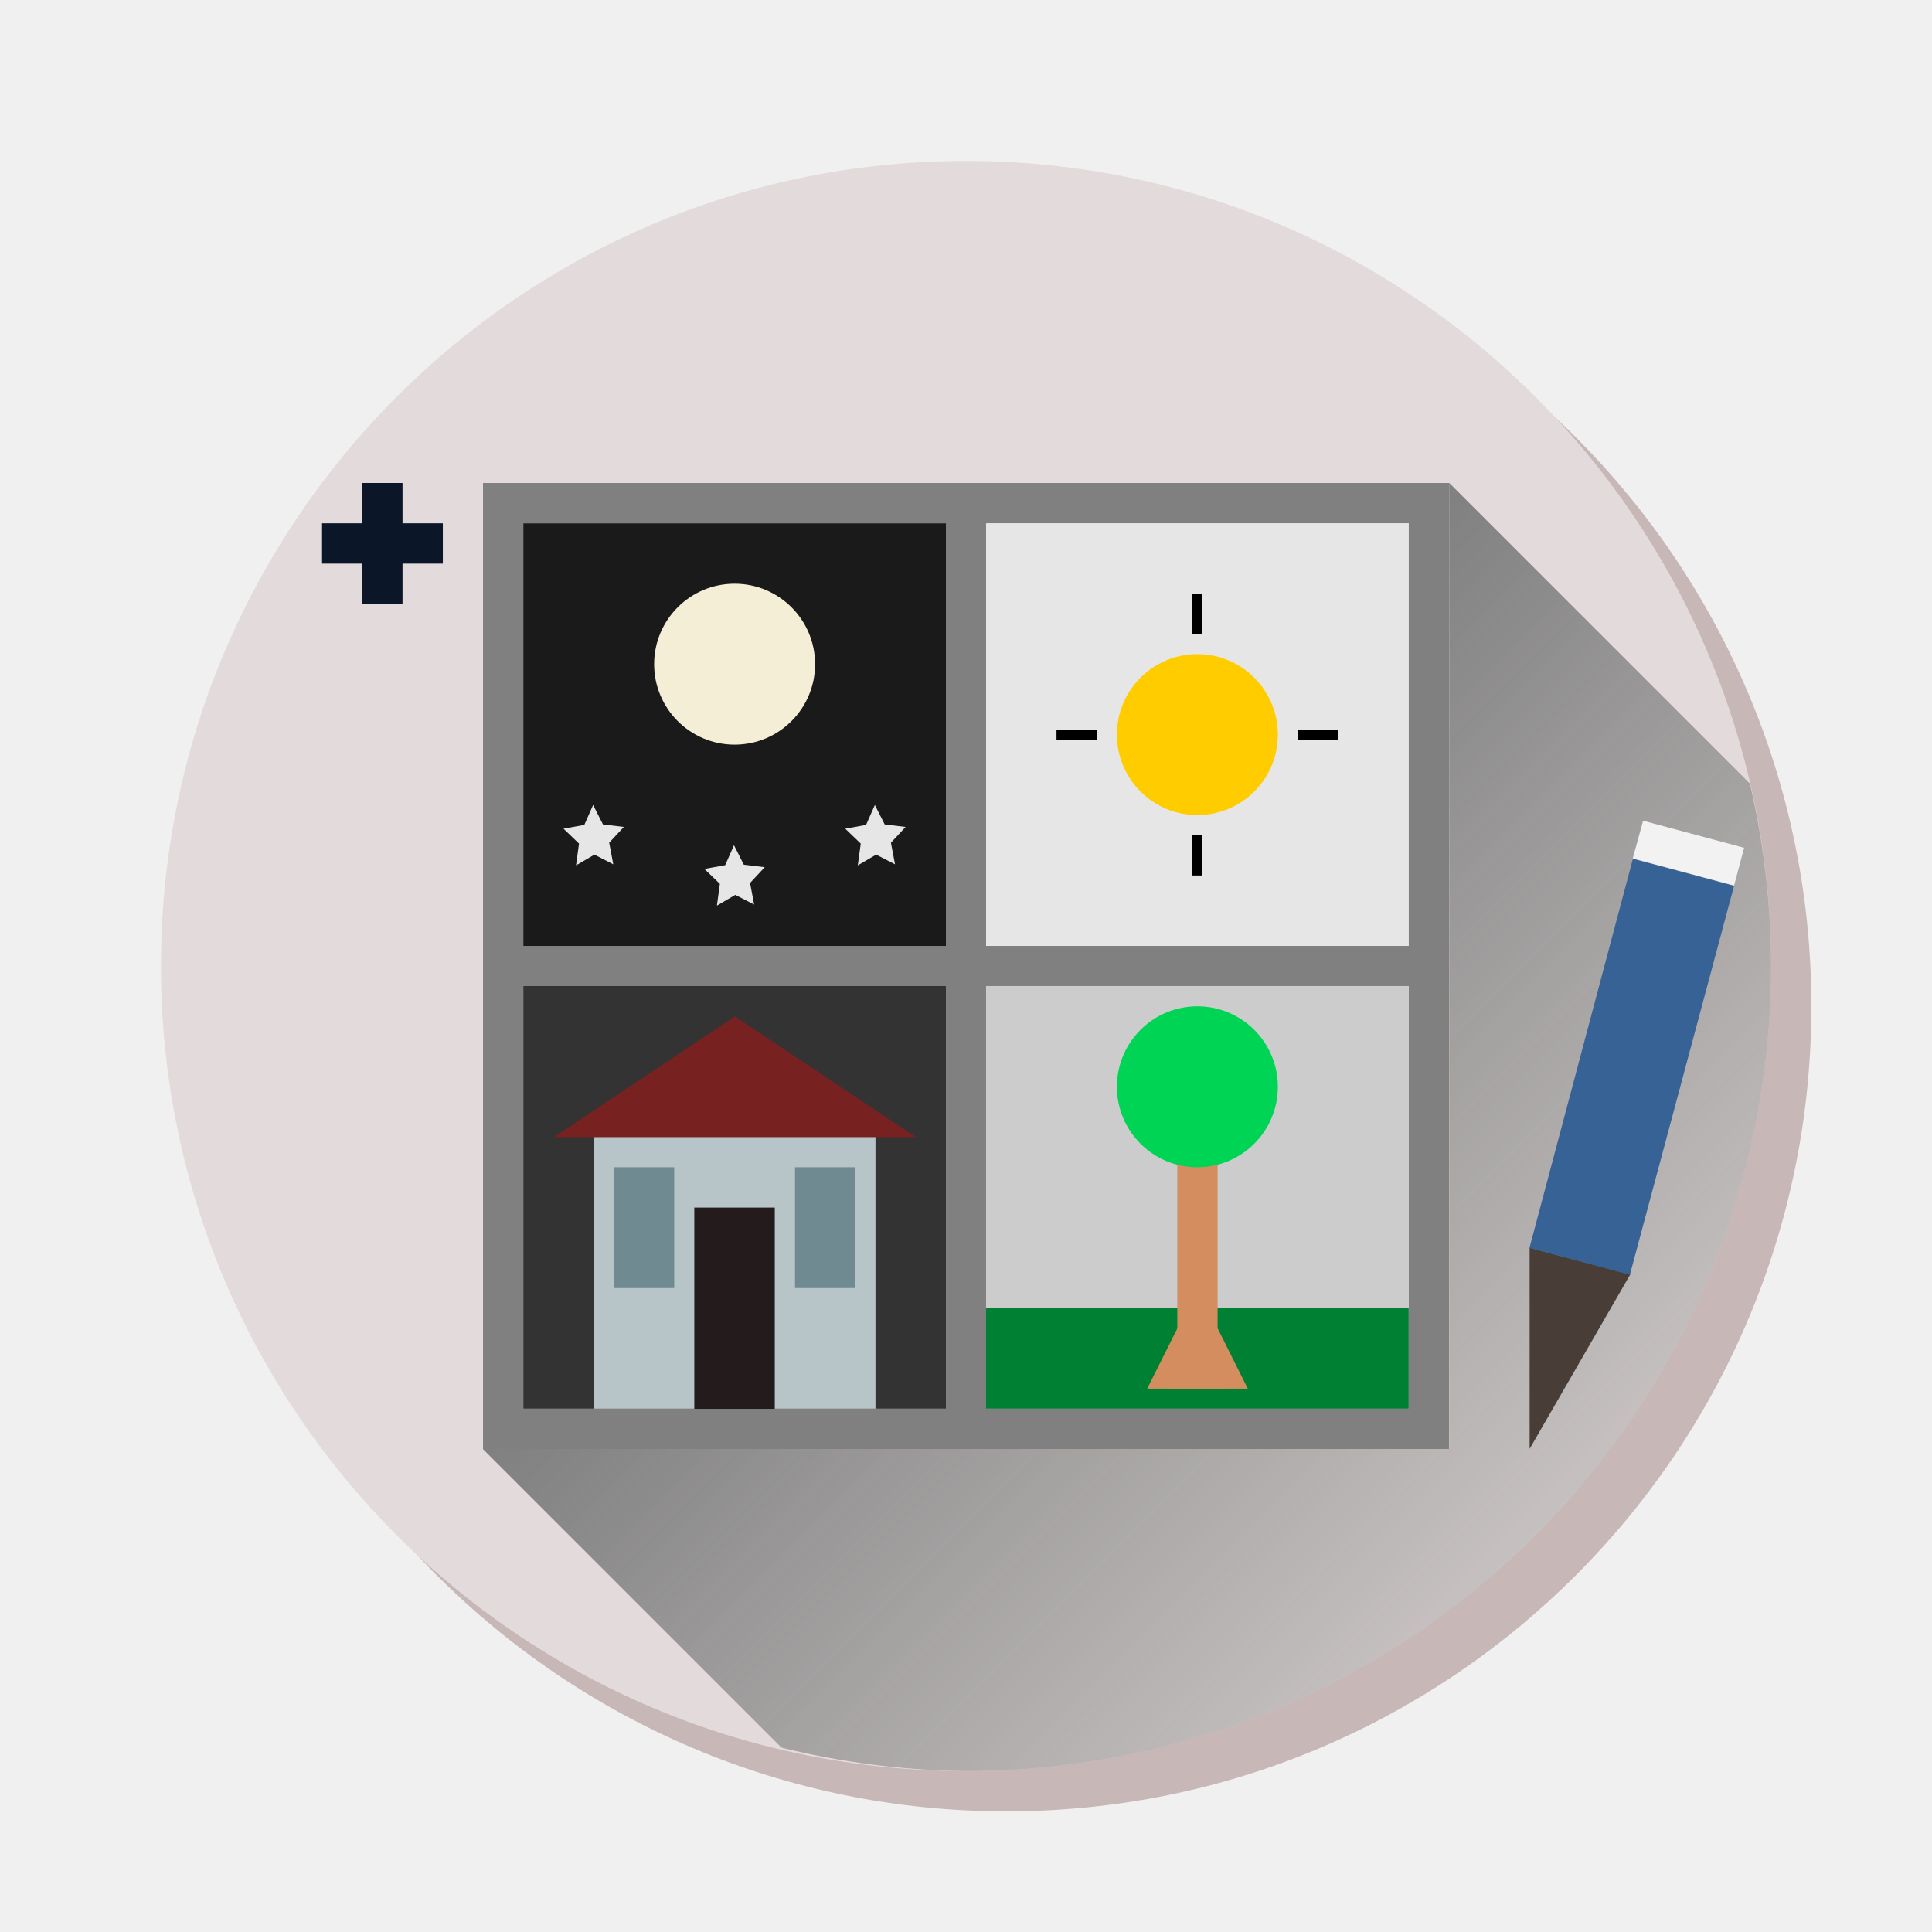
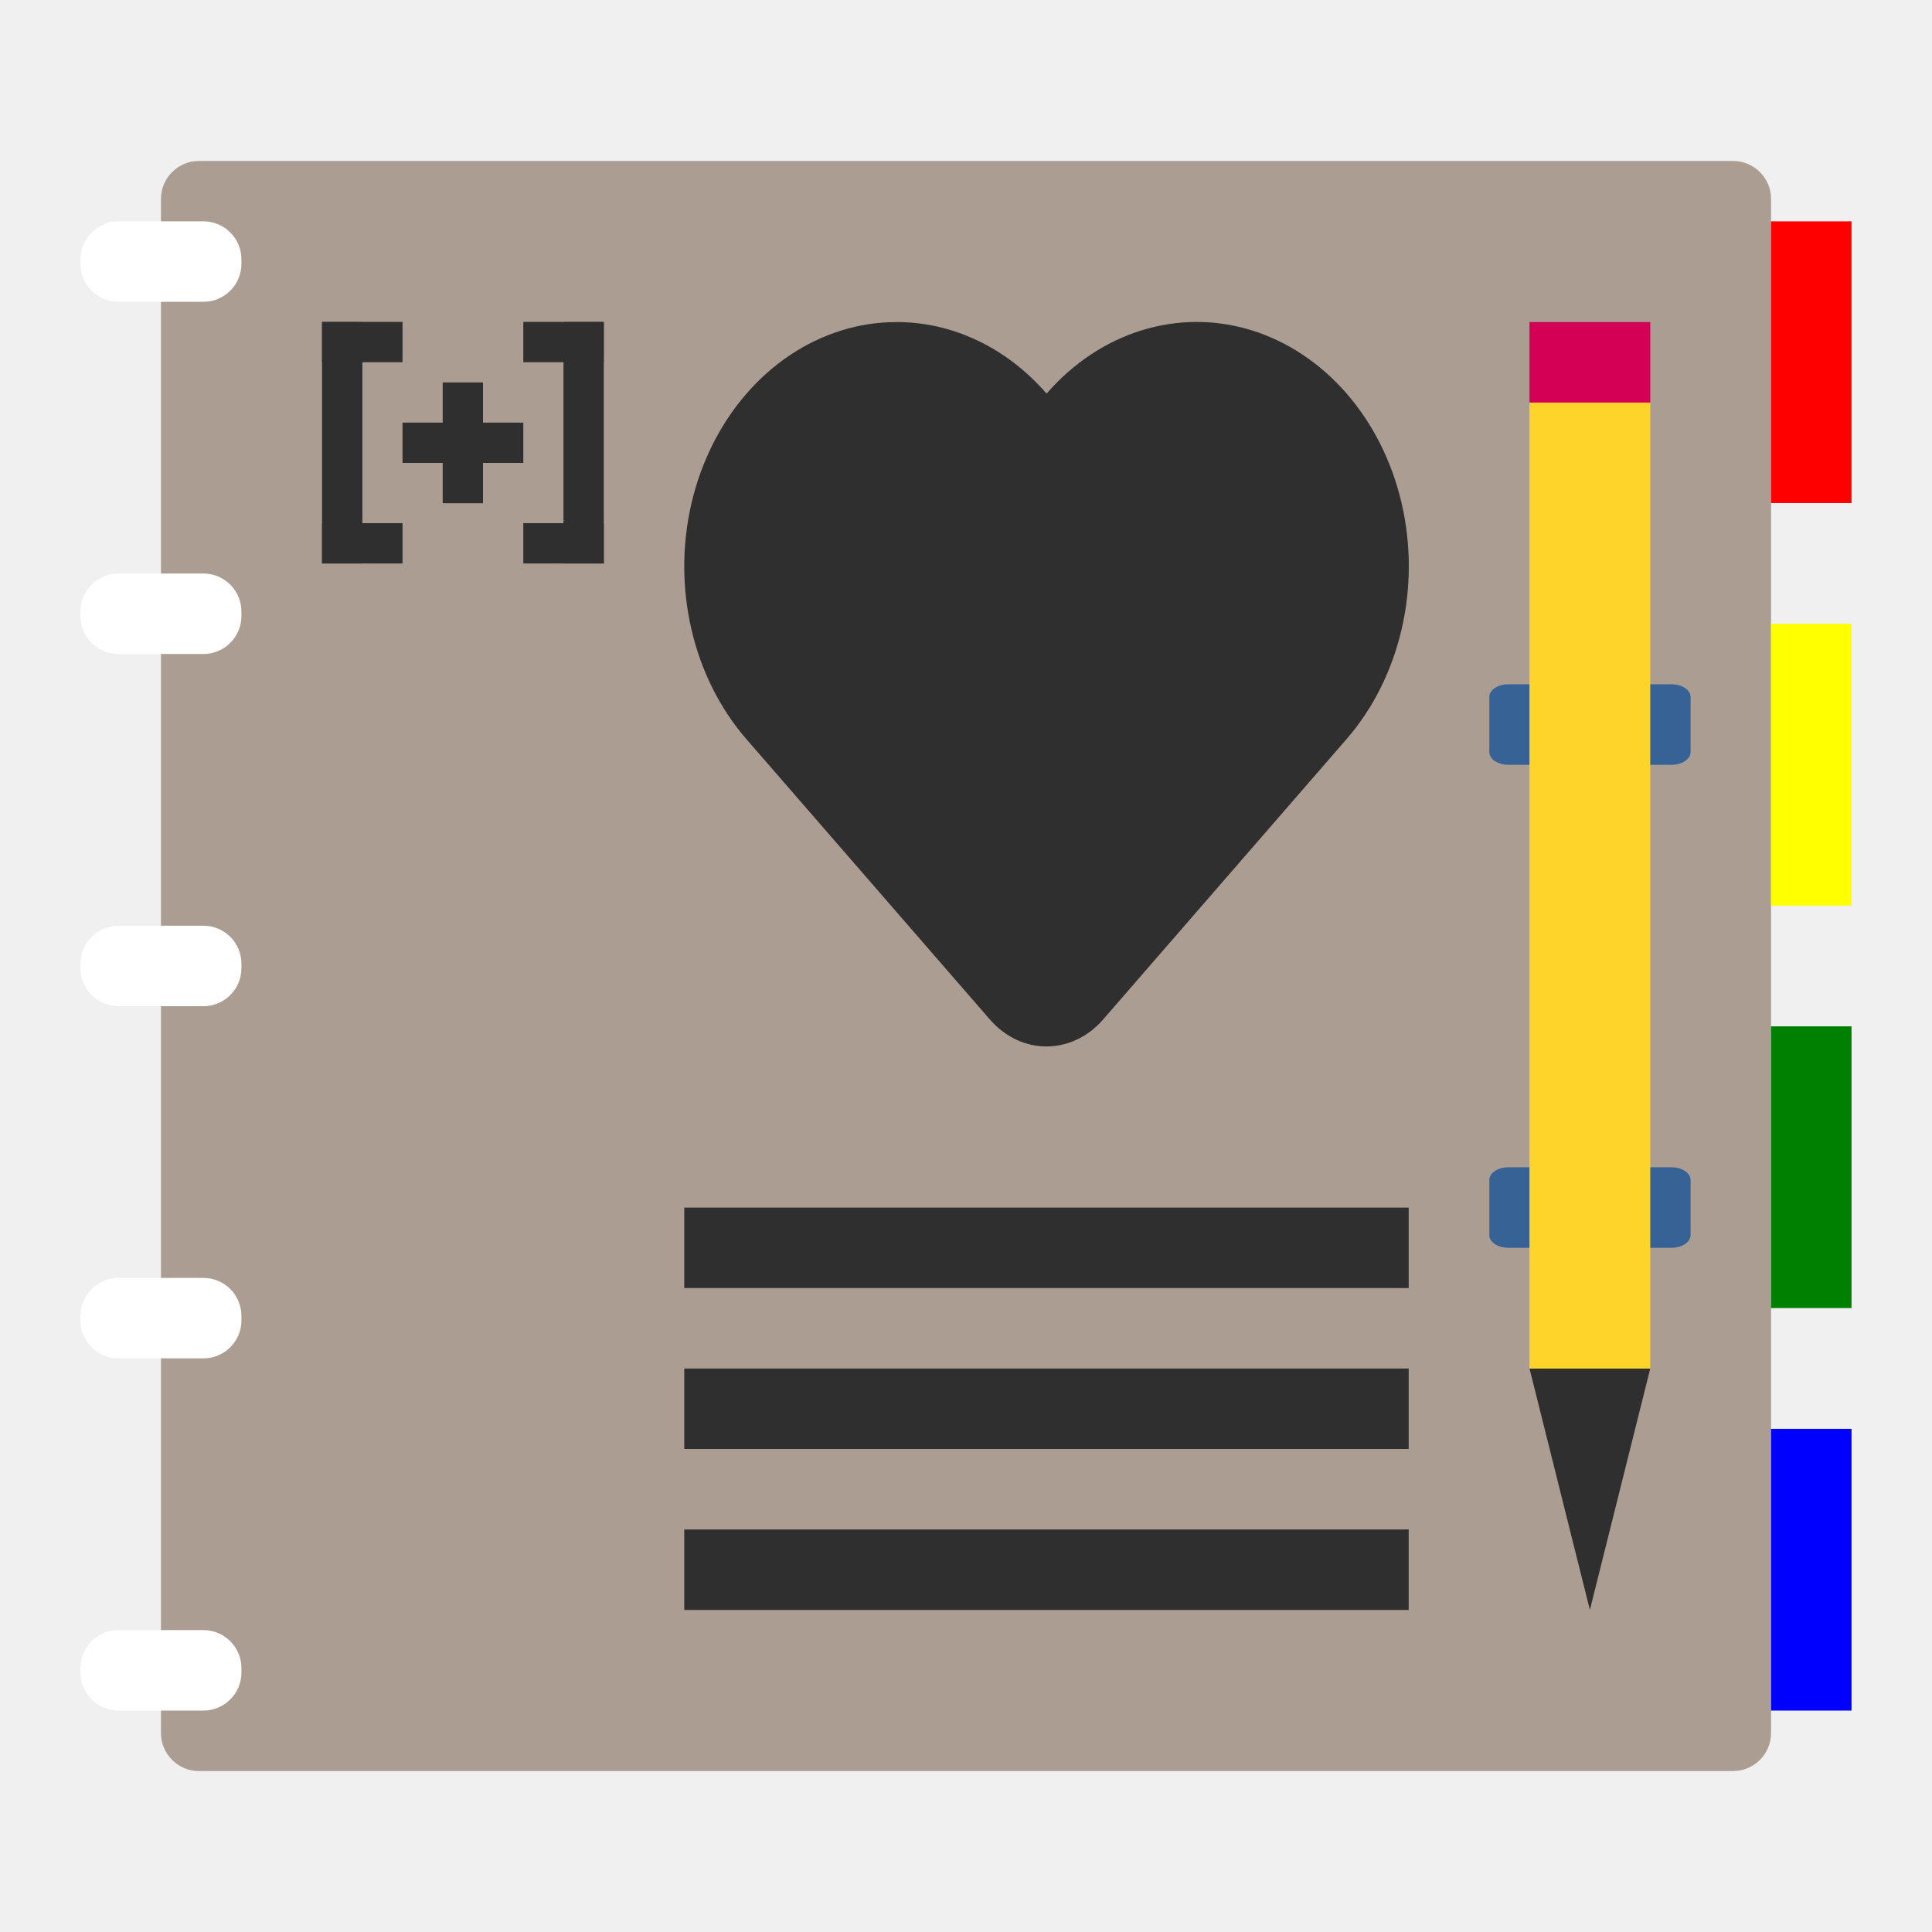
- <svg xmlns="http://www.w3.org/2000/svg" xmlns:xlink="http://www.w3.org/1999/xlink" width="48" height="48" viewBox="0 0 12.7 12.7" version="1.1" id="svg1">
+ <svg xmlns="http://www.w3.org/2000/svg" width="48" height="48" viewBox="0 0 12.7 12.7" version="1.1" id="svg1">
  <defs id="defs1">
-     <linearGradient id="linearGradient2">
-       <stop style="stop-color:#808080;stop-opacity:1;" offset="0" id="stop2" />
-       <stop style="stop-color:#808080;stop-opacity:0;" offset="1" id="stop3" />
-     </linearGradient>
-     <linearGradient id="swatch28">
-       <stop style="stop-color:#000000;stop-opacity:1;" offset="0" id="stop28" />
-     </linearGradient>
-     <linearGradient xlink:href="#linearGradient2" id="linearGradient3" x1="6.352" y1="6.35" x2="11.642" y2="11.639" gradientUnits="userSpaceOnUse" />
-   </defs>
-   <g id="layer1" style="display:inline">
-     <circle style="display:inline;opacity:1;fill:#c8b7b7;stroke-width:0.345" id="circle-shadow" cx="6.615" cy="6.615" r="5.292" />
-     <circle style="display:inline;fill:#e3dbdb;stroke-width:0.345" id="circle" cx="6.35" cy="6.35" r="5.292" />
-     <rect style="display:inline;fill:#0b1728;stroke-width:0.229" id="plus-horizontal" width="0.794" height="0.265" x="2.117" y="3.44" />
-     <rect style="display:inline;fill:#0b1728;stroke-width:0.229" id="plus-vertical" width="0.265" height="0.794" x="2.381" y="3.175" />
-   </g>
-   <g id="layer3">
-     <path id="page-shadow" style="display:inline;fill:url(#linearGradient3);fill-opacity:1;stroke-width:0.345" d="M 11.503,5.151 9.526,3.174 V 9.524 L 3.174,9.525 5.137,11.488 A 5.292,5.292 0 0 0 6.35,11.642 5.292,5.292 0 0 0 11.642,6.35 5.292,5.292 0 0 0 11.503,5.151 Z" />
-     <rect style="fill:#808080;stroke-width:0.831" id="rect4" width="0.265" height="6.35" x="9.26" y="3.175" />
-     <rect style="fill:#808080;stroke-width:0.831" id="rect5" width="0.265" height="6.35" x="6.218" y="3.175" />
-     <rect style="fill:#808080;stroke-width:0.831" id="rect6" width="0.265" height="6.35" x="3.175" y="3.175" />
-     <rect style="fill:#808080;stroke-width:0.831" id="rect7" width="0.265" height="6.35" x="-9.525" y="3.175" transform="rotate(-90)" />
-     <rect style="fill:#808080;stroke-width:0.831" id="rect8" width="0.265" height="6.35" x="-6.482" y="3.175" transform="rotate(-90)" />
-     <rect style="fill:#808080;stroke-width:0.831" id="rect9" width="0.265" height="6.35" x="-3.44" y="3.175" transform="rotate(-90)" />
-   </g>
-   <g id="layer2">
-     <rect style="fill:#e6e6e6;stroke-width:2.821" id="rect10" width="2.778" height="2.778" x="6.482" y="3.44" />
-     <circle style="opacity:1;fill:#ffcc00;fill-opacity:1;stroke-width:0.265" id="path17" cx="7.871" cy="4.829" r="0.529" />
-     <rect style="opacity:1;fill:#000000;fill-opacity:1;stroke-width:0.265" id="rect18" width="0.066" height="0.265" x="-4.862" y="6.945" transform="rotate(-90)" />
-     <rect style="opacity:1;fill:#000000;fill-opacity:1;stroke-width:0.265" id="rect20" width="0.066" height="0.265" x="7.838" y="5.49" />
-     <rect style="opacity:1;fill:#000000;fill-opacity:1;stroke-width:0.265" id="rect3" width="0.066" height="0.265" x="-4.862" y="8.533" transform="rotate(-90)" />
-     <rect style="opacity:1;fill:#000000;fill-opacity:1;stroke-width:0.265" id="rect19" width="0.066" height="0.265" x="7.838" y="3.903" />
-   </g>
-   <g id="layer4">
-     <rect style="fill:#1a1a1a;stroke-width:2.821" id="rect11" width="2.778" height="2.778" x="3.44" y="3.44" />
-     <circle style="opacity:1;fill:#f4eed7;fill-opacity:1;stroke-width:0.353" id="circle41" cx="4.829" cy="4.366" r="0.529" />
-     <path style="font-variation-settings:normal;opacity:1;vector-effect:none;fill:#e6e6e6;fill-opacity:1;fill-rule:evenodd;stroke-width:0.265;stroke-linecap:butt;stroke-linejoin:miter;stroke-miterlimit:4;stroke-dasharray:none;stroke-dashoffset:0;stroke-opacity:1;-inkscape-stroke:none;stop-color:#000000;stop-opacity:1" id="path42" d="M 5.585,4.047 5.382,3.947 5.184,4.058 5.216,3.833 5.049,3.679 5.273,3.64 5.368,3.434 5.474,3.635 5.699,3.661 5.541,3.824 Z" transform="matrix(0.6102945,0,0,0.6360891,0.6228185,3.107301)" />
-     <path style="font-variation-settings:normal;opacity:1;vector-effect:none;fill:#e6e6e6;fill-opacity:1;fill-rule:evenodd;stroke-width:0.265;stroke-linecap:butt;stroke-linejoin:miter;stroke-miterlimit:4;stroke-dasharray:none;stroke-dashoffset:0;stroke-opacity:1;-inkscape-stroke:none;stop-color:#000000;stop-opacity:1" id="path12" d="M 5.585,4.047 5.382,3.947 5.184,4.058 5.216,3.833 5.049,3.679 5.273,3.64 5.368,3.434 5.474,3.635 5.699,3.661 5.541,3.824 Z" transform="matrix(0.6102945,0,0,0.6360891,1.54886,3.371885)" />
-     <path style="font-variation-settings:normal;opacity:1;vector-effect:none;fill:#e6e6e6;fill-opacity:1;fill-rule:evenodd;stroke-width:0.265;stroke-linecap:butt;stroke-linejoin:miter;stroke-miterlimit:4;stroke-dasharray:none;stroke-dashoffset:0;stroke-opacity:1;-inkscape-stroke:none;stop-color:#000000;stop-opacity:1" id="path13" d="M 5.585,4.047 5.382,3.947 5.184,4.058 5.216,3.833 5.049,3.679 5.273,3.64 5.368,3.434 5.474,3.635 5.699,3.661 5.541,3.824 Z" transform="matrix(0.6102945,0,0,0.6360891,2.474902,3.107301)" />
-   </g>
-   <g id="layer5">
-     <rect style="display:inline;fill:#cccccc;stroke-width:0.994" id="rect14" width="2.778" height="2.778" x="6.482" y="6.482" />
-     <rect style="fill:#008033;stroke-width:1" id="rect15" width="2.778" height="0.661" x="6.482" y="8.599" />
-     <path style="font-variation-settings:normal;opacity:1;vector-effect:none;fill:#d38d5f;fill-opacity:1;fill-rule:evenodd;stroke-width:0.265;stroke-linecap:butt;stroke-linejoin:miter;stroke-miterlimit:4;stroke-dasharray:none;stroke-dashoffset:0;stroke-opacity:1;-inkscape-stroke:none;stop-color:#000000;stop-opacity:1" id="path40" d="m 6.167,8.942 -0.53,0 0.265,-0.459 z" transform="matrix(0.9982666,0,0,1.152699,2.046171,-1.178867)" />
-     <path style="font-variation-settings:normal;opacity:1;vector-effect:none;fill:#d38d5f;fill-opacity:1;fill-rule:evenodd;stroke-width:0.265;stroke-linecap:butt;stroke-linejoin:miter;stroke-miterlimit:4;stroke-dasharray:none;stroke-dashoffset:0;stroke-opacity:1;-inkscape-stroke:none;stop-color:#000000;stop-opacity:1" id="path39" d="m 6.167,8.942 -0.53,0 0.265,-0.459 z" transform="matrix(0.9982666,0,0,1.152699,1.91388,-1.178867)" />
-     <rect style="opacity:1;fill:#d38d5f;fill-opacity:1;stroke-width:1.347;stroke-dasharray:none" id="rect40" width="0.265" height="1.72" x="7.739" y="7.408" />
-     <circle style="opacity:1;fill:#00d455;fill-opacity:1;stroke-width:0.667;stroke-dasharray:none" id="path41" cx="7.871" cy="7.144" r="0.529" />
-   </g>
-   <g id="layer6">
-     <rect style="opacity:1;fill:#333333;fill-opacity:1;stroke-width:1.05;stroke-dasharray:none" id="rect13" width="2.778" height="2.778" x="3.44" y="6.482" />
-     <rect style="opacity:1;fill:#b7c4c8;fill-opacity:1;stroke-width:0.7;stroke-dasharray:none" id="rect48" width="1.852" height="1.852" x="3.903" y="7.408" />
-     <path style="font-variation-settings:normal;opacity:1;vector-effect:none;fill:#782121;fill-opacity:1;fill-rule:evenodd;stroke-width:0.265;stroke-linecap:butt;stroke-linejoin:miter;stroke-miterlimit:4;stroke-dasharray:none;stroke-dashoffset:0;stroke-opacity:1;-inkscape-stroke:none;stop-color:#000000;stop-opacity:1" id="path49" d="m 6.167,8.942 -0.53,0 0.265,-0.459 z" transform="matrix(4.4922,0,0,1.729048,-21.68233,-7.986009)" />
-     <rect style="opacity:1;fill:#241c1c;fill-opacity:1;stroke-width:0.913;stroke-dasharray:none" id="rect51" width="0.529" height="1.323" x="4.564" y="7.938" />
-     <rect style="opacity:1;fill:#6f8a91;fill-opacity:1;stroke-width:0.612;stroke-dasharray:none" id="rect49" width="0.397" height="0.794" x="4.035" y="7.673" />
-     <rect style="opacity:1;fill:#6f8a91;fill-opacity:1;stroke-width:0.612;stroke-dasharray:none" id="rect50" width="0.397" height="0.794" x="5.226" y="7.673" />
-   </g>
-   <g id="layer7" style="display:inline">
-     <path style="fill:#483e37;stroke-width:1" d="M 10.055,8.202 V 9.524 L 10.717,8.377 Z" id="path16" />
-     <path style="fill:#376296;stroke-width:1;fill-opacity:1" d="m 10.054,8.203 0.66,0.177 0.685,-2.557 -0.665,-0.178 z" id="path18" />
-     <path style="fill:#f2f2f2;fill-opacity:1;stroke-width:1" d="M 10.733,5.643 11.399,5.821 11.465,5.573 10.801,5.395 Z" id="path19" />
+     </defs>
+   <g id="layer1">
+     <path style="fill:#ac9d93;stroke-width:0.265" id="rect1" width="10.583" height="10.583" x="1.058" y="1.058" d="M 1.308,1.058 H 11.392 a 0.25,0.25 45 0 1 0.25,0.25 V 11.392 a 0.25,0.25 135 0 1 -0.25,0.25 H 1.308 a 0.25,0.25 45 0 1 -0.25,-0.25 V 1.308 a 0.25,0.25 135 0 1 0.25,-0.25 z" />
+     <g id="layer7">
+       <path style="fill:#0000ff;fill-opacity:1;stroke-width:0.265" id="rect16" width="0.529" height="1.852" x="11.642" y="1.455" d="m 11.642,1.455 h 0.529 v 1.852 h -0.529 z" transform="translate(0,7.9375)" />
+       <path style="fill:#008000;fill-opacity:1;stroke-width:0.265" id="path18" width="0.529" height="1.852" x="11.642" y="1.455" d="m 11.642,1.455 h 0.529 v 1.852 h -0.529 z" transform="translate(0,5.291667)" />
+       <path style="fill:#ffff00;fill-opacity:1;stroke-width:0.265" id="path20" width="0.529" height="1.852" x="11.642" y="1.455" d="m 11.642,1.455 h 0.529 v 1.852 h -0.529 z" transform="translate(0,2.645833)" />
+       <path style="fill:#ff0000;fill-opacity:1;stroke-width:0.265" id="path22" width="0.529" height="1.852" x="11.642" y="1.455" d="m 11.642,1.455 h 0.529 v 1.852 h -0.529 z" />
+     </g>
+     <g id="layer6">
+       <path style="fill:#376296;fill-opacity:1;stroke-width:0.262" id="path12" width="1.323" height="0.794" x="9.79" y="3.969" d="M 9.915,3.969 H 10.988 a 0.125,0.125 45 0 1 0.125,0.125 V 4.638 a 0.125,0.125 135 0 1 -0.125,0.125 H 9.915 a 0.125,0.125 45 0 1 -0.125,-0.125 V 4.094 a 0.125,0.125 135 0 1 0.125,-0.125 z" transform="matrix(1,0,0,0.6666667,0,5.027083)" />
+       <path style="fill:#376296;fill-opacity:1;stroke-width:0.262" id="rect10" width="1.323" height="0.794" x="9.79" y="3.969" d="M 9.915,3.969 H 10.988 a 0.125,0.125 45 0 1 0.125,0.125 V 4.638 a 0.125,0.125 135 0 1 -0.125,0.125 H 9.915 a 0.125,0.125 45 0 1 -0.125,-0.125 V 4.094 a 0.125,0.125 135 0 1 0.125,-0.125 z" transform="matrix(1,0,0,0.6666667,0,1.852083)" />
+     </g>
+     <g id="layer13">
+       <path style="fill:#2f2f2f;stroke-width:0.265;fill-opacity:1" id="path10" d="M 10.981,8.613 10.165,10.026 9.349,8.613 Z" transform="matrix(0.4862127,0,0,1.12286,5.508802,-0.6749688)" />
+       <rect style="fill:#ffd42a;stroke-width:0.195" id="rect8" width="0.794" height="6.35" x="10.054" y="2.646" />
+       <rect style="fill:#d40055;stroke-width:0.265" id="rect9" width="0.794" height="0.529" x="10.054" y="2.117" />
+     </g>
+     <g id="layer9" style="fill:#2f2f2f;fill-opacity:1">
+       <g id="layer11" style="fill:#2f2f2f;fill-opacity:1">
+         <rect style="fill:#2f2f2f;stroke-width:0.206;fill-opacity:1" id="rect7" width="4.762" height="0.529" x="4.498" y="10.054" />
+         <rect style="fill:#2f2f2f;stroke-width:0.206;fill-opacity:1" id="rect6" width="4.762" height="0.529" x="4.498" y="7.938" />
+         <rect style="fill:#2f2f2f;stroke-width:0.206;fill-opacity:1" id="rect5" width="4.762" height="0.529" x="4.498" y="8.996" />
+       </g>
+       <g id="layer10" style="fill:#2f2f2f;fill-opacity:1">
+         <path id="rect3" style="fill:#2f2f2f;stroke-width:0.265;fill-opacity:1" d="m 8.079,6.756 c 0.082,-0.082 0.153,-0.174 0.21,-0.274 0.236,-0.409 0.236,-0.913 0,-1.323 C 8.053,4.75 7.616,4.498 7.144,4.498 L 4.998,4.498 a 0.5,0.5 135 0 0 -0.5,0.5 l 2.964e-4,2.146 c -9.99e-5,0.473 0.252,0.91 0.661,1.146 0.409,0.236 0.913,0.236 1.323,0 0.409,-0.236 0.661,-0.673 0.661,-1.146 0.351,3.75e-5 0.687,-0.139 0.935,-0.387 z" transform="matrix(-0.7455752,-0.8585453,0.7455752,-0.8585453,6.879167,14.85374)" />
+       </g>
+       <g id="layer12" style="fill:#2f2f2f;fill-opacity:1" />
+     </g>
+     <g id="layer3" style="fill:#2f2f2f;fill-opacity:1">
+       <g id="layer4" style="fill:#2f2f2f;fill-opacity:1">
+         <rect style="fill:#2f2f2f;fill-opacity:1;stroke-width:0.088" id="rect19" width="0.265" height="0.794" x="2.91" y="2.514" />
+         <rect style="fill:#2f2f2f;fill-opacity:1;stroke-width:0.088" id="rect20" width="0.265" height="0.794" x="-3.043" y="2.646" transform="rotate(-90)" />
+       </g>
+       <g id="layer5" style="fill:#2f2f2f;fill-opacity:1">
+         <rect style="fill:#2f2f2f;fill-opacity:1;stroke-width:0.072" id="rect24" width="0.265" height="0.529" x="-3.704" y="3.44" transform="rotate(-90)" />
+         <rect style="fill:#2f2f2f;fill-opacity:1;stroke-width:0.125" id="rect17" width="0.265" height="1.587" x="3.704" y="2.117" />
+         <rect style="fill:#2f2f2f;fill-opacity:1;stroke-width:0.072" id="rect23" width="0.265" height="0.529" x="-2.381" y="3.44" transform="rotate(-90)" />
+         <rect style="fill:#2f2f2f;fill-opacity:1;stroke-width:0.072" id="rect22" width="0.265" height="0.529" x="-3.704" y="2.117" transform="rotate(-90)" />
+         <rect style="fill:#2f2f2f;fill-opacity:1;stroke-width:0.125" id="rect18" width="0.265" height="1.587" x="2.117" y="2.117" />
+         <rect style="fill:#2f2f2f;fill-opacity:1;stroke-width:0.072" id="rect21" width="0.265" height="0.529" x="-2.381" y="2.117" transform="rotate(-90)" />
+       </g>
+     </g>
+     <g id="layer2" style="fill:#ffffff;fill-opacity:1">
+       <path style="fill:#ffffff;fill-opacity:1;stroke-width:0.125" id="path9" width="1.058" height="0.529" x="0.529" y="1.455" d="M 0.779,1.455 H 1.337 a 0.25,0.25 45 0 1 0.25,0.25 v 0.029 a 0.25,0.25 135 0 1 -0.25,0.25 H 0.779 a 0.25,0.25 45 0 1 -0.25,-0.25 v -0.029 a 0.25,0.25 135 0 1 0.25,-0.25 z" transform="translate(0,9.260417)" />
+       <path style="fill:#ffffff;fill-opacity:1;stroke-width:0.125" id="path11" width="1.058" height="0.529" x="0.529" y="1.455" d="M 0.779,1.455 H 1.337 a 0.25,0.25 45 0 1 0.25,0.25 v 0.029 a 0.25,0.25 135 0 1 -0.25,0.25 H 0.779 a 0.25,0.25 45 0 1 -0.25,-0.25 v -0.029 a 0.25,0.25 135 0 1 0.25,-0.25 z" transform="translate(0,6.945312)" />
+       <path style="fill:#ffffff;fill-opacity:1;stroke-width:0.125" id="path13" width="1.058" height="0.529" x="0.529" y="1.455" d="M 0.779,1.455 H 1.337 a 0.25,0.25 45 0 1 0.25,0.25 v 0.029 a 0.25,0.25 135 0 1 -0.25,0.25 H 0.779 a 0.25,0.25 45 0 1 -0.25,-0.25 v -0.029 a 0.25,0.25 135 0 1 0.25,-0.25 z" transform="translate(0,4.630208)" />
+       <path style="fill:#ffffff;fill-opacity:1;stroke-width:0.125" id="path15" width="1.058" height="0.529" x="0.529" y="1.455" d="M 0.779,1.455 H 1.337 a 0.25,0.25 45 0 1 0.25,0.25 v 0.029 a 0.25,0.25 135 0 1 -0.25,0.25 H 0.779 a 0.25,0.25 45 0 1 -0.25,-0.25 v -0.029 a 0.25,0.25 135 0 1 0.25,-0.25 z" transform="translate(0,2.315104)" />
+       <path style="fill:#ffffff;fill-opacity:1;stroke-width:0.125" id="rect2" width="1.058" height="0.529" x="0.529" y="1.455" d="M 0.779,1.455 H 1.337 a 0.25,0.25 45 0 1 0.25,0.25 v 0.029 a 0.25,0.25 135 0 1 -0.25,0.25 H 0.779 a 0.25,0.25 45 0 1 -0.25,-0.25 v -0.029 a 0.25,0.25 135 0 1 0.25,-0.25 z" />
+     </g>
  </g>
</svg>
